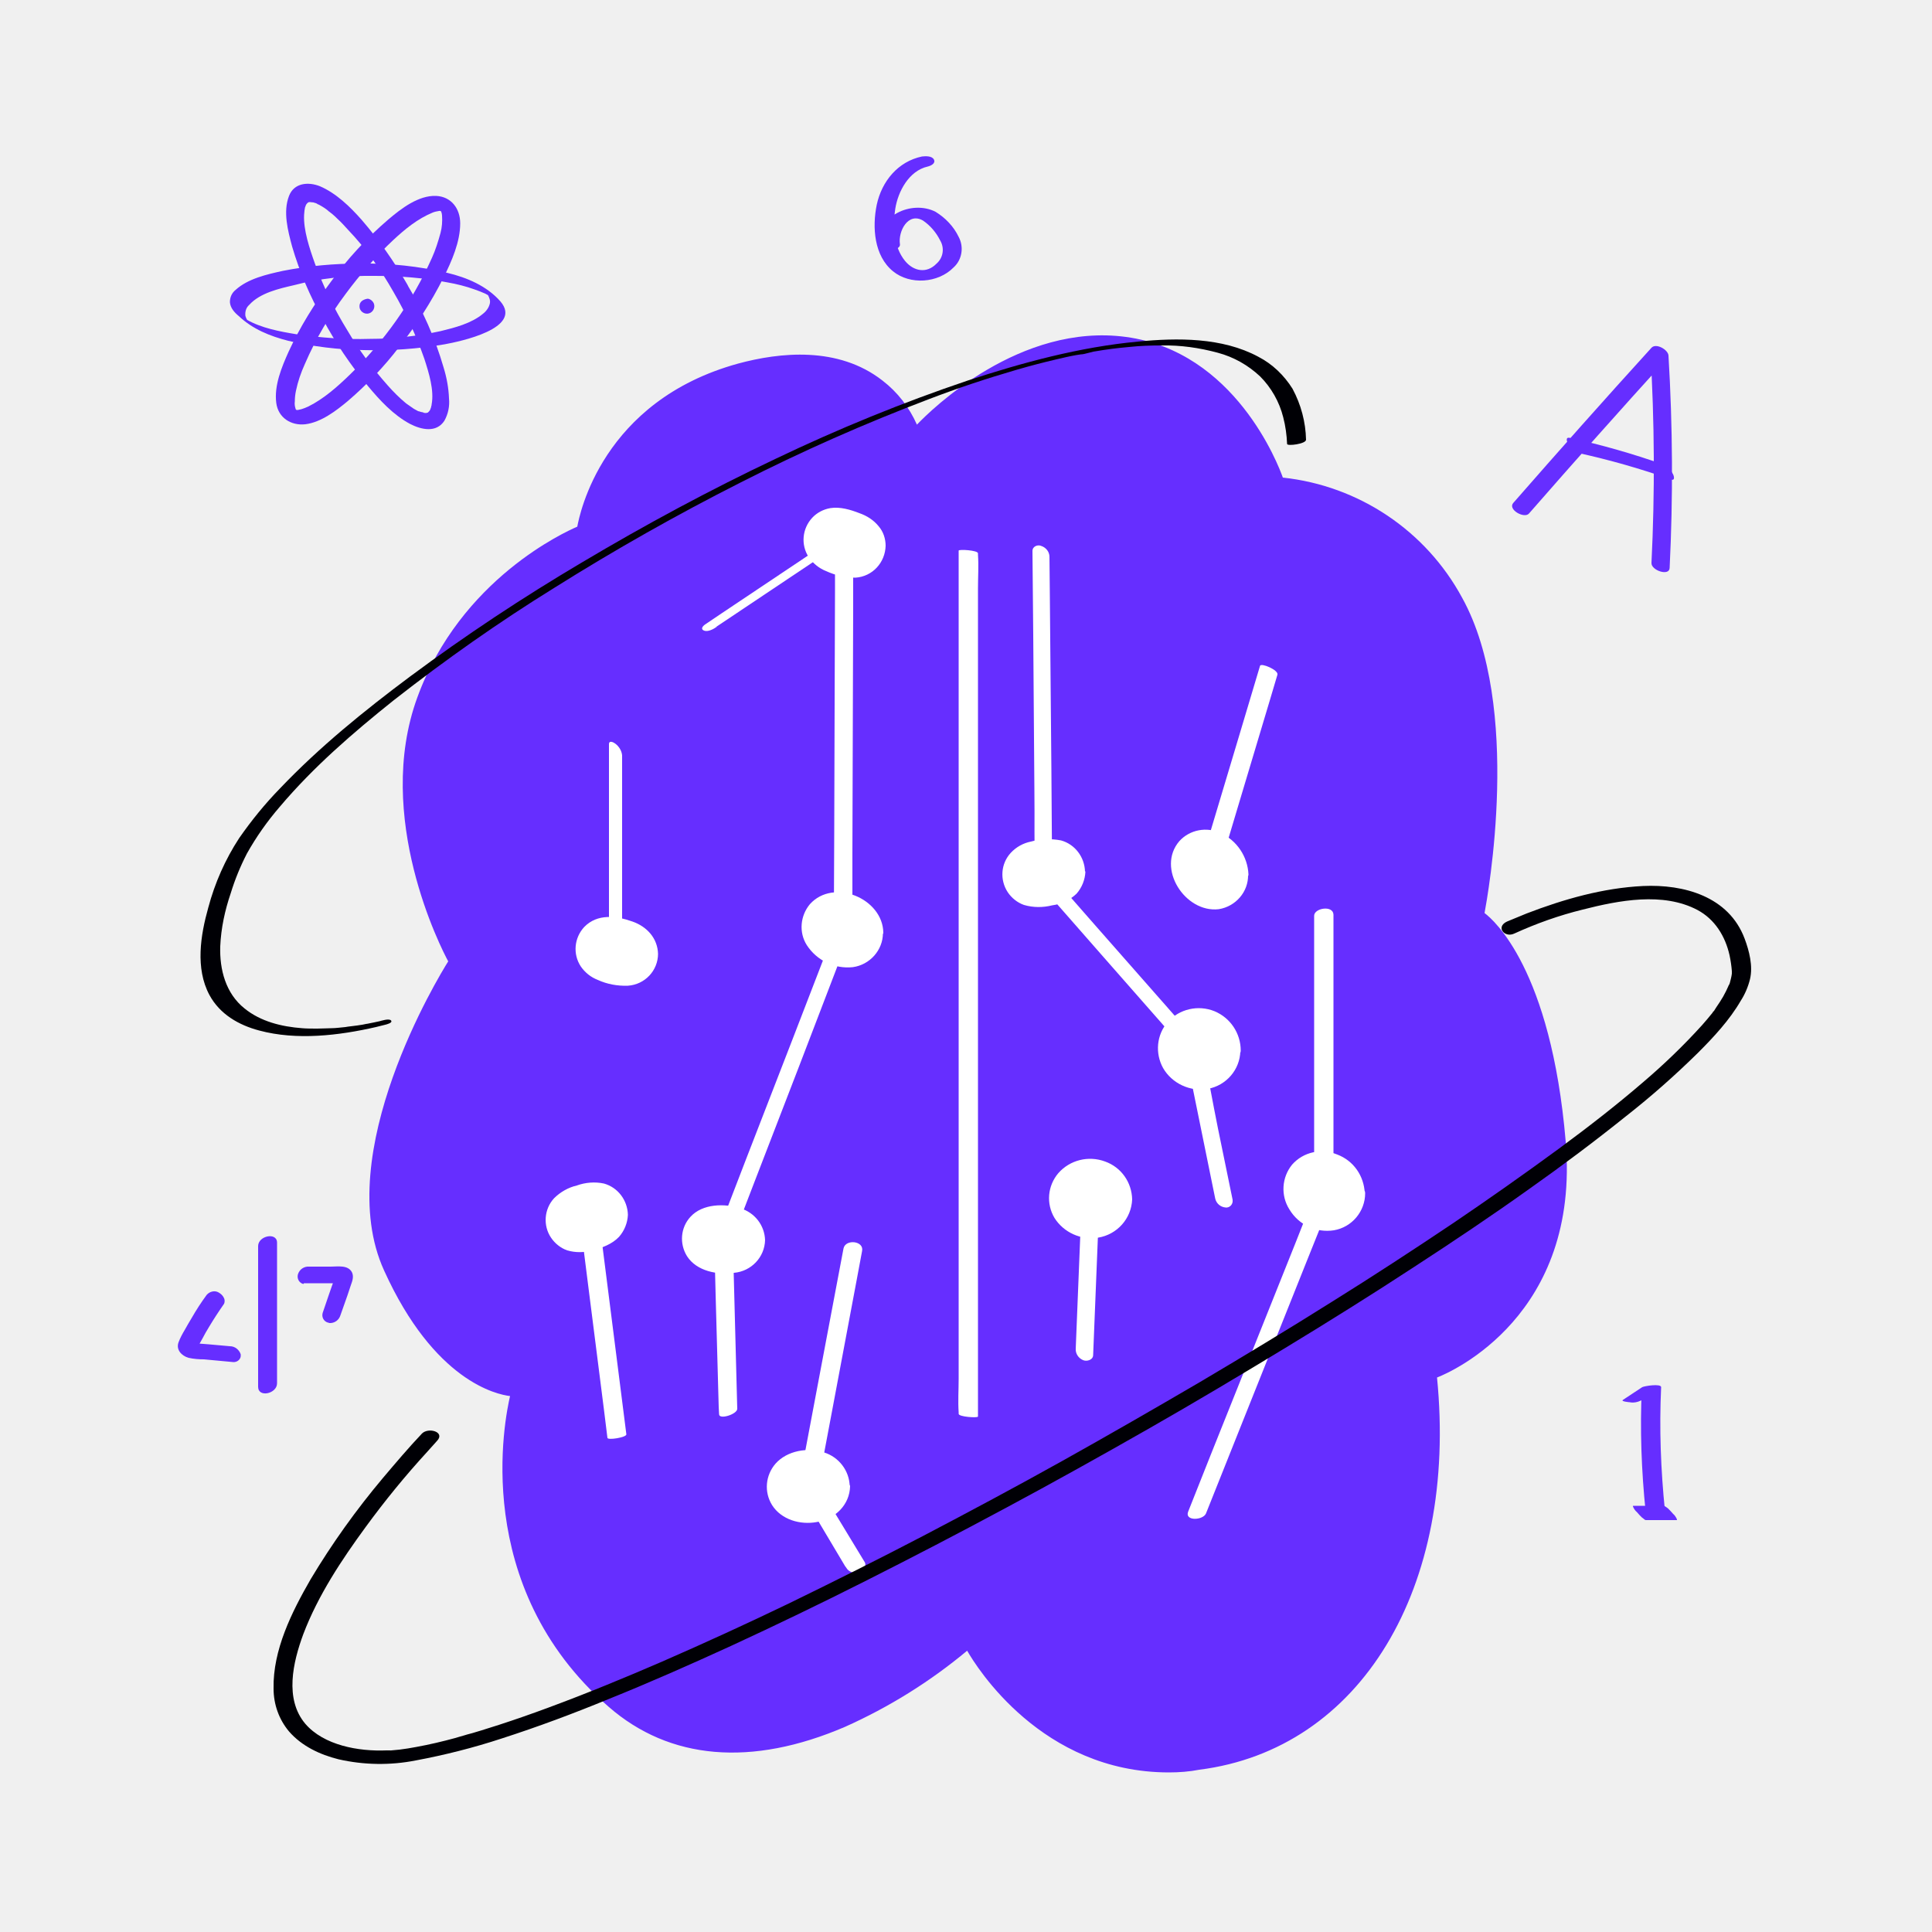
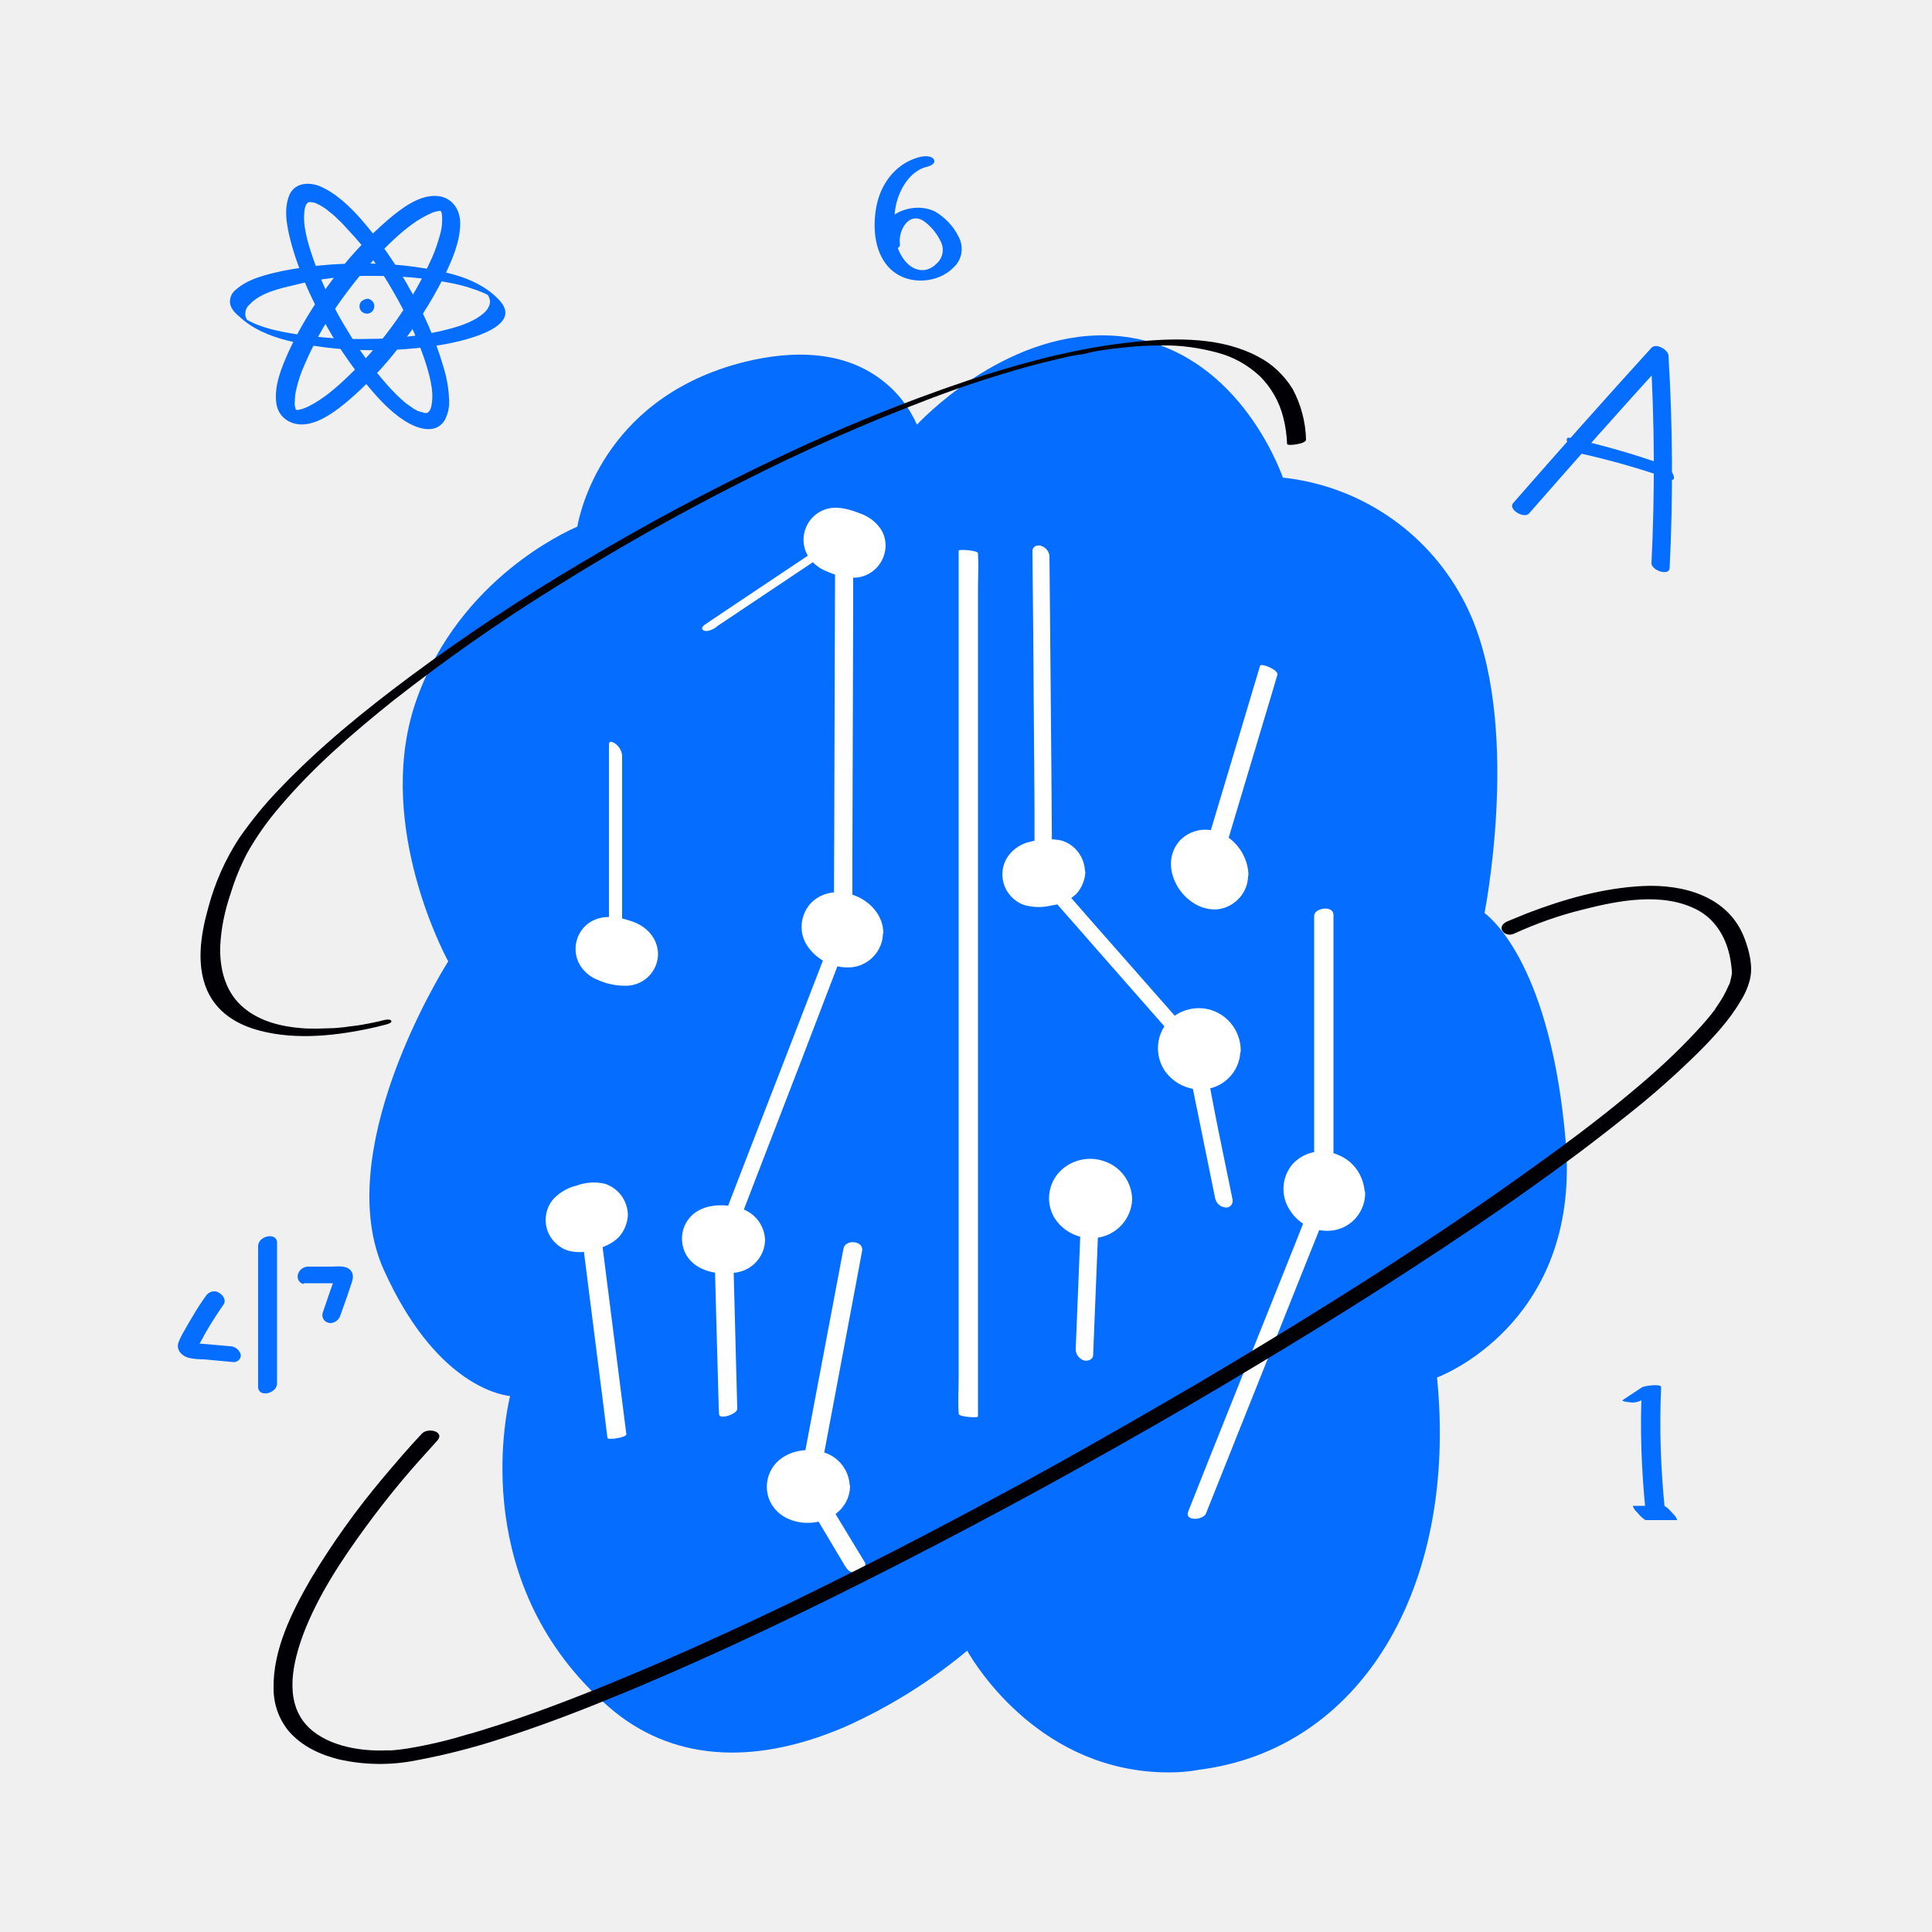
<svg xmlns="http://www.w3.org/2000/svg" version="1.1" id="prefix__RIGyPjdimS" x="0" y="0" viewBox="0 0 500 500" xml:space="preserve" class="prefix__pbimage_pbimage__wrapper__image__0LEis prefix__false">
-   <style>.prefix__st2{fill:#000005}.prefix__st1{fill:#fff}.prefix__st0{fill:#662eff}</style>
+   <style>.prefix__st2{fill:#000005}.prefix__st1{fill:#fff}.prefix__st0{fill:#056dff}</style>
  <g id="prefix__brain">
-     <path class="prefix__st0" d="M237.2 110.9s-8.7-26.5-45.9-16.3-41.3 42.1-41.3 42.1-29.5 11.5-41.4 44 8.1 68.2 8.1 68.2-31.1 48.3-16.7 79.8 32.8 32.3 32.8 32.3-13.2 47 25.2 80.4 92.6-14.9 92.6-14.9 19 36.5 59.9 31.3 66.7-45.9 61-101.4c0 0 37.3-13.1 33.3-60.8s-21-59-21-59 10.7-51.9-5.6-81.6-46.3-30.8-46.3-30.8-10.4-32.4-40.3-36.4-54.4 23.1-54.4 23.1z" fill="#662eff" />
-     <path class="prefix__st0" d="M302.5 458.7c-32.9 0-49.8-27.3-52.2-31.5-9.6 8-20.2 14.6-31.6 19.7-24.2 10.4-45.4 8.6-61.2-5.2-35.9-31.3-26.8-74.8-25.5-80.4-3.4-.4-19.6-3.8-32.6-32.5-13.8-30.3 14.2-76.2 16.6-80-1.8-3.3-19.3-37.4-8-68.3 11.2-30.7 38.4-42.9 41.4-44.2.6-3.2 6.4-32.5 41.6-42.2 10.7-2.9 25.9-4.6 37.4 4.4 3.9 3 6.9 6.9 8.9 11.4 3.8-4 26.7-26.4 54.1-22.7 28.2 3.8 39.4 33 40.6 36.4 19.6 2.1 37 13.7 46.4 31.1 15.6 28.2 6.6 77.2 5.8 81.6 2.3 1.7 17.2 14.5 21 59.1 3.8 44.9-29.4 59.6-33.3 61.1 5.4 54.5-19.8 96.2-61.5 101.5-2.6.5-5.2.7-7.9.7zm-51.9-33.1l.3.6c.2.4 19.3 36.2 59.4 31 41.2-5.2 66.1-46.7 60.6-100.8v-.4l.4-.1c.4-.1 36.9-13.6 33-60.3-2.1-24.5-7.6-39.1-11.9-47.1-4.6-8.6-8.9-11.5-8.9-11.5l-.3-.2.1-.3c.1-.5 10.5-52.1-5.6-81.3-9.3-17.2-26.5-28.6-45.9-30.6h-.4l-.1-.3c-.1-.3-10.7-32.1-39.9-36.1s-53.5 22.7-53.8 23l-.6.7-.3-.8c-1.8-4.7-4.9-8.7-8.9-11.8-8.8-6.9-21.4-8.3-36.4-4.2-19 5.2-29.2 16.3-34.3 24.6-3.3 5.2-5.6 11-6.7 17v.3l-.3.1c-.3.1-29.4 11.8-41.1 43.7s7.8 67.4 8 67.7l.2.3-.2.3c-.3.5-30.8 48.4-16.6 79.4 7.4 16.2 15.8 24 21.6 27.8 6.2 4 10.7 4.2 10.7 4.2h.6l-.2.6c-.1.5-12.7 47.1 25 79.9 19.6 17.1 43.5 12.1 60.1 5 11.5-5.1 22.2-11.8 31.7-19.9l.7-.5z" fill="#662eff" />
+     <path class="prefix__st0" d="M237.2 110.9s-8.7-26.5-45.9-16.3-41.3 42.1-41.3 42.1-29.5 11.5-41.4 44 8.1 68.2 8.1 68.2-31.1 48.3-16.7 79.8 32.8 32.3 32.8 32.3-13.2 47 25.2 80.4 92.6-14.9 92.6-14.9 19 36.5 59.9 31.3 66.7-45.9 61-101.4c0 0 37.3-13.1 33.3-60.8s-21-59-21-59 10.7-51.9-5.6-81.6-46.3-30.8-46.3-30.8-10.4-32.4-40.3-36.4-54.4 23.1-54.4 23.1z" fill="#056dff" />
+     <path class="prefix__st0" d="M302.5 458.7c-32.9 0-49.8-27.3-52.2-31.5-9.6 8-20.2 14.6-31.6 19.7-24.2 10.4-45.4 8.6-61.2-5.2-35.9-31.3-26.8-74.8-25.5-80.4-3.4-.4-19.6-3.8-32.6-32.5-13.8-30.3 14.2-76.2 16.6-80-1.8-3.3-19.3-37.4-8-68.3 11.2-30.7 38.4-42.9 41.4-44.2.6-3.2 6.4-32.5 41.6-42.2 10.7-2.9 25.9-4.6 37.4 4.4 3.9 3 6.9 6.9 8.9 11.4 3.8-4 26.7-26.4 54.1-22.7 28.2 3.8 39.4 33 40.6 36.4 19.6 2.1 37 13.7 46.4 31.1 15.6 28.2 6.6 77.2 5.8 81.6 2.3 1.7 17.2 14.5 21 59.1 3.8 44.9-29.4 59.6-33.3 61.1 5.4 54.5-19.8 96.2-61.5 101.5-2.6.5-5.2.7-7.9.7zm-51.9-33.1l.3.6c.2.4 19.3 36.2 59.4 31 41.2-5.2 66.1-46.7 60.6-100.8v-.4l.4-.1c.4-.1 36.9-13.6 33-60.3-2.1-24.5-7.6-39.1-11.9-47.1-4.6-8.6-8.9-11.5-8.9-11.5l-.3-.2.1-.3c.1-.5 10.5-52.1-5.6-81.3-9.3-17.2-26.5-28.6-45.9-30.6h-.4l-.1-.3c-.1-.3-10.7-32.1-39.9-36.1s-53.5 22.7-53.8 23l-.6.7-.3-.8c-1.8-4.7-4.9-8.7-8.9-11.8-8.8-6.9-21.4-8.3-36.4-4.2-19 5.2-29.2 16.3-34.3 24.6-3.3 5.2-5.6 11-6.7 17v.3l-.3.1c-.3.1-29.4 11.8-41.1 43.7s7.8 67.4 8 67.7l.2.3-.2.3c-.3.5-30.8 48.4-16.6 79.4 7.4 16.2 15.8 24 21.6 27.8 6.2 4 10.7 4.2 10.7 4.2h.6l-.2.6c-.1.5-12.7 47.1 25 79.9 19.6 17.1 43.5 12.1 60.1 5 11.5-5.1 22.2-11.8 31.7-19.9l.7-.5z" fill="#056dff" />
    <circle class="prefix__st1" cx="218.5" cy="140.6" r="8.3" fill="#FFF" />
    <path class="prefix__st1" d="M224.4 139.8c0 3.1-1.8 5.9-4.5 7.4-1.4.7-3 .9-4.5.8.5.2.9.3 1.4.4-.3-.2-.6-.3-.9-.6-.6-.5-1.2-1-1.7-1.7-1.9-2.5-2.1-5.9-.6-8.7 1.4-2.8 4.3-4.4 7.4-4.4.2 0 .4.1.6.1s-1.9-.9-1.4-.4l.1.1c.2.1.4.2.6.4.6.5 1.2 1 1.7 1.6 1.2 1.4 1.8 3.2 1.8 5 0 .4 2 .9 2.3 1 .2 0 2.5.7 2.5.5 0-1.9-.6-3.7-1.8-5.1-1.3-1.6-3-2.7-5-3.4-2.3-.9-5-1.7-7.5-1.3-1.8.3-3.5 1.2-4.7 2.5-2.6 2.8-3 7-.9 10.2 1.1 1.6 2.7 2.9 4.5 3.6 2.4 1.1 5 1.7 7.6 1.7 4.4-.3 7.7-3.9 7.8-8.3 0-.4-2-.9-2.3-1s-2.5-.6-2.5-.4z" fill="#FFF" />
    <circle class="prefix__st1" cx="218.1" cy="240.6" r="8.3" fill="#FFF" />
    <path class="prefix__st1" d="M224.1 239.8c-.1 3-1.9 5.8-4.6 7-.6.3-1.3.5-2 .5-.6.1-1.2 0-1.9-.1s.4.2-.3-.1c-.1-.1-.3-.1-.4-.1.6.2-.1-.1-.2-.1.1 0 .4.3 0 0l-.3-.2-.3-.2c-.5-.4.1.1-.2-.1-.2-.2-.3-.4-.5-.6-3.8-4.8.5-12.8 6.7-12-.3-.1.4.1.4.1.6.1-.3-.2.3.1 0 0 .6.3.3.1s.7.4.1 0l.4.2c.2.2.2.2 0 0l.3.3c.2.2.4.3.5.6 1 1.3 1.6 2.9 1.6 4.6 0 1.5 4.6 3.2 4.6 1.6-.1-8.9-12.9-14.2-19-7.4-2.5 3-2.9 7.3-.8 10.6 2.6 4 7.2 6.2 11.9 5.7 4.4-.6 7.8-4.4 7.8-8.8.2-1.6-4.4-3.4-4.4-1.7z" fill="#FFF" />
    <circle class="prefix__st1" cx="159.6" cy="246.2" r="8.3" fill="#FFF" />
    <path class="prefix__st1" d="M165.5 245.6c0 3.1-1.8 6-4.6 7.4-.7.3-1.4.5-2.1.7-.4.1-.7.1-1.1.1h-.5s1.2.5.6.1c-.3-.2-.6-.3-.9-.5-.6-.5-1.2-1-1.7-1.7-2.7-3.6-2-8.7 1.6-11.4 1.2-.9 2.5-1.4 4-1.6.4-.1.8 0 1.2 0h-.1c.3.1-.8-.2-.9-.2.3.2.6.4.9.5.7.5 1.2 1 1.7 1.6 1.3 1.4 1.9 3.2 1.9 5 0 .5 2 .9 2.3 1 .2.1 2.5.6 2.5.3-.1-4.1-2.9-7.1-6.6-8.4-4.2-1.5-9.1-2.1-12.5 1.4-2.6 2.8-3 7-.9 10.2 1.1 1.6 2.6 2.8 4.4 3.5 2.4 1.1 5.1 1.6 7.8 1.5 4.4-.3 7.8-3.9 7.8-8.3 0-.5-2-.9-2.3-1-.2 0-2.5-.6-2.5-.2z" fill="#FFF" />
    <circle class="prefix__st1" cx="151.8" cy="315" r="8.3" fill="#FFF" />
    <path class="prefix__st1" d="M157.7 315.7c0 1.6-.5 3.1-1.3 4.5-.6.9-1.3 1.7-2.2 2.2l-.4.2c-.1 0-.8.3-.2.1.3-.1.7-.4 1-.3s-.1 0-.2 0h-1c-.8-.1-1.5-.2-2.3-.5-1.4-.6-2.7-1.6-3.6-2.8-1.8-2.6-2-5.9-.5-8.7.7-1.3 1.8-2.4 3.1-3.1.1 0 .3 0 .2-.1s-1.1.4-1.2.4h.6c.8 0 1.6.1 2.3.4 3.4 1 5.7 4.1 5.7 7.7 0 .4 2.3-.3 2.5-.3.4-.1 2.3-.5 2.3-1-.1-3.8-2.6-7.1-6.2-8.1-2.3-.5-4.8-.3-7 .5-2.2.5-4.3 1.7-5.9 3.3-2.6 2.8-2.9 7.1-.8 10.2 1 1.5 2.5 2.7 4.2 3.3 2.1.6 4.3.6 6.4 0 2.5-.6 5.2-1.6 7-3.5 1.4-1.6 2.2-3.6 2.3-5.7 0-.3-2.3.3-2.5.3-.4 0-2.3.4-2.3 1z" fill="#FFF" />
    <circle class="prefix__st1" cx="209.1" cy="384.7" r="8.3" fill="#FFF" />
    <path class="prefix__st1" d="M214.9 384.8c0 2.9-1.7 5.5-4.2 6.7.2-.1-.4.1-.4.1s-.7.2-.4.1-.4.1-.4 0c.5-.1 0 0-.1 0h-.7c-.4 0 .5.1-.2 0-.2 0-.4-.1-.6-.2l-.3-.1c-.1-.1-.3-.1-.4-.2-.3-.1-.5-.3-.7-.4-.6-.4-1.1-.9-1.6-1.5-1.8-2.4-2-5.7-.6-8.4.7-1.2 1.7-2.2 2.9-2.8.4-.2.9-.3 1.3-.4.4-.1-.6 0 .1 0h.4.4c.5 0-.2-.1.3 0 .3.1.7.2 1 .3.3.1.6.3.9.5.6.4 1.2.9 1.6 1.5 1.2 1.3 1.8 3 1.7 4.8 0 1.6 5 1.5 5-.2-.1-4-2.8-7.5-6.6-8.7-4.2-1.4-9.6-.5-12.6 2.9-2.6 3-3 7.3-.9 10.7 2.4 3.8 7.3 5.2 11.6 4.4 4.7-.8 8.5-4.4 8.6-9.3-.1-1.6-5.1-1.5-5.1.2z" fill="#FFF" />
    <circle class="prefix__st1" cx="187.2" cy="320.8" r="8.3" fill="#FFF" />
    <path class="prefix__st1" d="M193 320.6c0 3.1-1.8 6-4.6 7.3-.6.3-1.2.5-1.9.6-.2 0 0 .1-.3 0h.4c.4 0 .1 0-.1-.1-1.4-.5-2.6-1.5-3.5-2.7-1.8-2.5-2.1-5.9-.6-8.7.7-1.4 1.8-2.5 3.2-3.2.6-.3 1.2-.6 1.9-.7.2-.1.6-.1.7-.1h-.2c-.1 0-.5-.1-.1 0 .7.2 1.3.6 1.9.9.6.5 1.2 1 1.7 1.6.9 1.5 1.5 3.3 1.5 5.1 0 .8 5 1 5 .4-.1-3.9-2.7-7.2-6.4-8.3-4.1-1.3-9.8-1.2-12.9 2.2-2.6 2.8-2.9 7-.9 10.2 2.5 3.9 7.9 4.9 12.2 4.3 4.4-.4 7.9-4 8-8.5 0-.7-5-1-5-.3z" fill="#FFF" />
    <circle class="prefix__st1" cx="270" cy="225.9" r="8.3" fill="#FFF" />
    <path class="prefix__st1" d="M275.8 226.3c0 3.1-1.8 6-4.6 7.3-.2.1-.3.1-.5.2-.1.1.1 0 .1 0 .4-.1.8-.1 1.1-.2h-.4c-.8-.1-1.5-.2-2.2-.5-1.4-.6-2.7-1.6-3.6-2.8-1.8-2.5-2-5.9-.6-8.6.7-1.4 1.8-2.5 3.2-3.2.3-.2.7-.2 1-.4-.1 0-.7.1-1 .1h.1l.6.1c.4.1.8.1 1.2.3 3.3 1 5.7 4.1 5.6 7.7 0 .4 2.3 0 2.6 0s2.4-.3 2.4-.7c-.1-3.8-2.6-7.1-6.2-8.1-2.6-.5-5.3-.4-7.8.3-2 .4-3.8 1.4-5.2 2.9-2.6 2.8-2.9 7-.8 10.2 1 1.5 2.5 2.7 4.2 3.3 2.4.7 4.9.7 7.3.1 2.4-.3 4.6-1.4 6.3-3 1.4-1.6 2.2-3.6 2.3-5.7 0-.4-2.3 0-2.5 0s-2.5.3-2.6.7z" fill="#FFF" />
    <circle class="prefix__st1" cx="313" cy="224.9" r="8.3" fill="#FFF" />
    <path class="prefix__st1" d="M319.5 223.6c-.1 3-1.9 5.7-4.7 6.9-1.4.6-2.9.7-4.3.5-.6-.1-1.3-.3-1.9-.6-.2-.1-.4-.3-.6-.4-.6-.4.2.2-.1-.1l-.2-.2-.3-.3c-.4-.5.2.4-.1-.2-.2-.4-.1-.1 0 0l-.3-.6c0 .1.1.3 0-.1-.1-.2-.1-.4-.2-.6-.1-.3-.1-.7-.1-1-.1-1.5.3-3 1-4.3 1.5-2.6 4.4-4.1 7.3-3.8.8.1 1.6.3 2.3.6l.4.2c.2.1.2.1.1.1l.4.2c.1 0 .4.3 0 0 .2.1.3.3.5.4-.4-.4.1.1.1.2.4.5-.2-.4.1.2l.1.2c0 .1.3.6.1.3.3.7.4 1.5.4 2.4.2 1.2.9 2.2 1.9 2.9.6.4 1.7.9 1.7-.2-.2-4.6-3-8.8-7.2-10.7-3.6-1.7-8-.9-10.7 2.1-6 7 1.5 18.6 10.2 17.6 4.4-.7 7.7-4.5 7.6-8.9-.2-1.2-.9-2.2-1.9-2.9-.5-.6-1.6-1.1-1.6.1z" fill="#FFF" />
    <circle class="prefix__st1" cx="342.8" cy="308.6" r="8.3" fill="#FFF" />
    <path class="prefix__st1" d="M348.8 308c-.1 2.7-1.7 5.2-4.2 6.3-1.2.5-2.6.6-3.9.3 0 0-.8-.2-.3 0l-.4-.2-.6-.3c-.1 0-.4-.3 0 0l-.9-.6c.4.3 0 0-.1-.1s-.3-.4-.5-.6c-.3-.3-.1-.1 0 0-.1-.2-.3-.4-.4-.5l-.2-.4c-.3-.6.1.4-.1-.3-.3-.6-.4-1.3-.5-2-.1-1.4.2-2.7.9-3.9.7-1.2 1.8-2.2 3.1-2.9.6-.2 1.1-.4 1.7-.5.3-.1.6-.1.8-.1h.6s.7.1.3 0c.2 0 .4.1.7.1 0 0 .7.2.2 0 .4.2.8.3 1.2.5-.4-.2-.1-.1 0 0l.7.5c-.1-.1-.4-.4 0 0 .1.1.3.3.4.5s.5.6.2.2c.1.2.2.4.4.5s.2.4.3.6c-.2-.3.1.2.1.3.3.7.4 1.5.4 2.3 0 2.2 4.6 3.9 4.5 1.1-.2-4.5-2.9-8.4-7.1-10-4.1-1.7-8.8-.7-11.7 2.6-2.7 3.3-3 8-.7 11.6 2.4 4 6.9 6.1 11.5 5.4 4.7-.8 8.1-4.9 8.1-9.6.1-1.9-4.5-3.6-4.5-.8z" fill="#FFF" />
    <circle class="prefix__st1" cx="310.3" cy="271.5" r="8.3" fill="#FFF" />
    <path class="prefix__st1" d="M316.2 271c0 .4 0 .8-.1 1.1 0 .2-.1.4-.1.7 0 0-.1.4 0 .1-.1.3-.2.7-.4 1l-.3.6c0 .1-.4.6-.1.2-.4.6-.9 1.1-1.5 1.6.3-.2 0 0-.1 0l-.5.4-.4.2-.4.2c.2-.1.2-.1 0 0-.3.1-.7.2-1 .3l-.5.1c.4-.1-.1 0-.2 0h-.6-.4c.3 0-.4-.1-.4 0l-.7-.1c-.1 0-.8-.3-.2 0l-.4-.2-.6-.3c-.2-.1-.4-.2 0 0l-.9-.6s-.5-.5-.3-.2-.3-.4-.4-.4l-.6-.9c.2.4 0 0 0 0l-.3-.6-.2-.4c-.2-.6.1.4-.1-.3-.1-.4-.2-.8-.2-1.2v-.2-.5c0-.4.1-.8.1-1.1 0 0 .2-.7 0-.3 0-.1.1-.3.1-.4.2-.4.3-.8.5-1.2l.2-.3.2-.3c.2-.3.5-.5.7-.8.5-.5 1-.9 1.7-1.1.1 0 .4-.2.1 0 .2-.1.4-.2.6-.2.3-.1.7-.2 1-.2.4-.1-.5 0 .2 0h1.2.3l.6.1c.1 0 .7.3.2 0 .4.2.8.4 1.2.5-.4-.2-.1-.1 0 0s.5.3.7.5l.3.3c-.4-.3.1.1.1.2.3.3.6.6.8 1-.3-.4.1.2.1.2l.3.6.1.3c-.1-.3.1.5.1.6s0 .3.1.4.4.8.4.6c0 1.2.9 2.3 2.2 2.6 1 .2 2.7-.4 2.7-1.7 0-4.5-2.7-8.5-6.8-10.2-4.2-1.7-9.1-.6-12.1 2.8-2.9 3.3-3.3 8.1-1.2 11.9 2.3 4 7 6.2 11.6 5.4 4.8-.9 8.3-5 8.4-9.8 0-1.3-.9-2.4-2.1-2.7-1.1-.2-2.7.4-2.7 1.7z" fill="#FFF" />
    <circle class="prefix__st1" cx="282.2" cy="310.2" r="8.3" fill="#FFF" />
    <path class="prefix__st1" d="M288 310c0 .6-.1 1.3-.2 1.9-.1.3-.2.7-.4 1l-.3.6c-.2.4.1-.1-.2.3-.2.3-.4.6-.7.8l-.3.3c-.4.5.3-.2-.2.2l-.9.6-.4.2c.4-.2-.3.1-.4.1s-.4.1-.5.2c-.6.2.3 0-.1 0-.4.1-.7.1-1.1.2h-.7c-.2 0-.4 0-.6-.1.5.1-.1 0-.2-.1l-.6-.2c-.1 0-.4-.2 0 0-.3-.2-.6-.3-1-.5 0 0-.5-.4-.3-.2s-.3-.2-.3-.2l-.9-.9c.2.3 0 0 0-.1s-.2-.4-.4-.5l-.2-.4s-.3-.6-.2-.3c-.3-.7-.5-1.4-.5-2.1-.1-1.4.2-2.8.9-3.9.3-.6-.1.1.1-.2.1-.1.2-.3.3-.4.2-.3.5-.5.7-.8.5-.5-.2.1.1-.1.1-.1.3-.2.4-.3l.4-.2c.1 0 .8-.4.4-.2.3-.1.7-.3 1-.4.1 0 .5-.1 0 0 .2 0 .4-.1.5-.1h.5c.7-.1-.3 0 .1 0s.8 0 1.2.1c-.6-.1.1 0 .2.1l.6.2c.6.2-.2-.1.1 0s.5.2.7.4l.4.2c.2.2.2.2 0 0l.3.3c.3.2.5.5.8.8.4.5-.2-.3.2.2.1.2.2.4.4.5l.3.6c.2.4 0-.1.1.3.7.5.9 1.3.9 2.1.1 1.2 1.1 2.2 2.3 2.2 1 0 2.7-.5 2.7-1.8-.1-4.4-2.8-8.3-7-9.8-4.3-1.6-9.1-.4-12.1 3-2.8 3.3-3.2 7.9-1 11.6 2.4 3.8 6.9 5.8 11.3 5.1 4.9-.8 8.6-4.9 8.8-9.9-.1-1.2-1.1-2.2-2.3-2.2-1.1 0-2.7.5-2.7 1.8zM162.1 371.2l-2.5-19.7-4-31.5-.9-7.3c-.1-.7-5 0-4.9.8l2.5 19.8 4 31.5.9 7.3c0 .7 5-.1 4.9-.9zM161 245.9v-50.4c-.1-1.2-.8-2.3-1.7-3-.5-.4-1.7-1-1.7.1V243c.1 1.2.8 2.3 1.7 3 .5.4 1.7 1 1.7-.1zM185.4 162.2l30.2-20.2 4.3-2.9-3.8.4v13l-.1 29.7-.1 33.1-.1 22.8c.1 1.1.1 2.2 0 3.3-.4 1.4-.9 2.7-1.6 4l-9.3 24.1-11.9 30.7-7.7 20c-.4.9-.5 1.9-.4 2.8l.3 12 .8 29.1.1 1.9c0 1.5 4.7 0 4.7-1.4l-.6-22.9-.4-15.3-.1-4.8v-1.5c.1-.4.3-.8.5-1.2l1.2-3 4-10.4 11.5-29.8 10.5-27.4 2.8-7.2c.3-.6.4-1.3.4-1.9V221l.1-31.9.1-31.8v-19.2c0-1.6-3.3 0-3.8.4l-30.2 20.2-4.3 2.9c-.6.4-1.3 1.2-.3 1.6s2.5-.4 3.3-1h-.1zM218.3 323.1l-2.1 11.1-4.4 23.3-4 21.2c-.3 1.7-.7 3.4-1 5.1-.2.5-.2 1.1 0 1.6.4.7.8 1.4 1.3 2.1l10.6 17.8.3.4c.6 1.1 2 1.6 3.2 1.2.9-.3 2.2-1.5 1.6-2.6L213 386.5l-1.5-2.5.1 1 3.9-20.7 6.2-33 1.4-7.5c.6-2.7-4.3-3.2-4.8-.7z" fill="#FFF" />
    <path class="prefix__st1" d="M282.9 350.8l1.4-34.8.2-5c.1-1.3-.7-2.5-1.9-3-.9-.4-2.5 0-2.6 1.2l-1.4 34.8-.2 5c-.1 1.3.7 2.5 1.9 3 .9.4 2.5 0 2.6-1.2zM267.2 142.6l.2 21.7.3 40.3c.1 7.2-.1 14.6.2 21.8.1 1.4 1 2.1 1.8 3.1l3.8 4.4 12.1 13.8 21 23.9.4.4-.5-1.1 7 34.4 1 4.9c.3 1.3 1.4 2.2 2.7 2.3.9.1 1.7-.6 1.8-1.5v-.5l-3.8-18.5c-1.4-6.8-2.5-13.8-4.2-20.5-.3-1.4-1.5-2.4-2.4-3.4l-6.4-7.3-18.3-20.8-7.8-8.9c-1.3-1.5-2.6-3.2-4.1-4.6l-.2-.2.5 1.6-.2-28.5-.4-45-.1-10.3c0-1.3-.9-2.4-2.1-2.8-.8-.4-2.3 0-2.3 1.3zM326.1 172.3l-5.2 17.4-8.3 27.7-1.9 6.4c-.4 1.2 4.2 3.1 4.5 2.3l5.2-17.4 8.3-27.7 1.9-6.4c.3-1.2-4.2-3.1-4.5-2.3zM340.1 237v71.2c-.1.4-.1.8 0 1.1.1.4.3-.6.1-.1s-.3.6-.4 1l-4.5 11.4-16.4 41c-3.8 9.4-7.5 18.8-11.2 28.1l-.2.5c-1 2.5 3.8 2.3 4.6.5l9.5-23.8 16.7-41.8 5.5-13.7c.4-.9.7-1.8 1.1-2.7.2-.6.3-1.2.2-1.8V236.7c-.1-2.5-5-1.7-5 .3zM248.1 142.5v214.3c0 2.9-.2 5.8 0 8.7v.4c0 .8 5 1.1 5 .7V152.3c0-2.9.2-5.9 0-8.7v-.4c0-.8-5-1.1-5-.7z" fill="#FFF" />
    <path class="prefix__st2" d="M98.2 264.3c-.5.1.9-.2 0 0l-1.4.3-1 .2c-.3.1-1.6.3-.6.1-.9.2-1.9.4-2.8.5l-1.6.2-.8.1c-.5.1.5-.1 0 0l-.6.1c-1.2.1-2.5.3-3.7.3s-2.1.1-3.6.1c-1.3 0-2.8 0-3.9-.1-5.3-.4-10.7-1.7-14.9-5.1-4.9-3.9-6.5-10.1-6.3-16.1.2-4.7 1.2-9.3 2.7-13.7 1.1-3.6 2.5-7 4.2-10.3 2.4-4.3 5.3-8.4 8.5-12.1 8.7-10.3 18.9-19.1 29.4-27.5 13.4-10.5 27.3-20.3 41.7-29.2 15.6-9.8 31.7-18.9 48.1-27.2 15.9-8.1 32.2-15.3 48.8-21.6 7.6-2.9 14.8-5.3 22.7-7.6 3.8-1.1 6.5-1.8 10.3-2.7 1.7-.4 3.4-.8 5.1-1.1l1.3-.2c.7-.1-.5.1.2 0l.6-.1 2.4-.6c3.5-.6 5.9-.9 9.2-1.2 2.8-.3 5.6-.4 8.4-.4 4.9-.1 9.8.6 14.6 1.9 4.1 1.1 7.8 3.2 10.9 6.1 2.9 2.9 5 6.6 6 10.6.6 2.3.9 4.6 1 6.9 0 .6 4.9 0 4.9-1.1-.1-4.6-1.3-9.1-3.5-13.2-2.2-3.5-5.2-6.4-8.9-8.3-9.3-5-20.9-4.9-31.1-3.9-15 1.4-29.8 5.4-44.1 10.1-16.9 5.7-33.5 12.5-49.6 20.2-17.1 8.1-33.8 17.1-50.1 26.8-15.4 9.1-30.2 18.9-44.6 29.6-11.8 8.8-23.4 18.2-33.6 28.9-3.9 4-7.4 8.3-10.6 12.9-3.6 5.5-6.3 11.6-8 18-2 7.1-3.4 15.7.3 22.6 2.7 5 7.6 7.8 12.9 9.2 9.7 2.6 20.6 1.3 30.2-.9l2.4-.6c.4-.1 2-.5 1.5-1.1s-2.6.1-3 .2zM109.2 371c-3.5 3.7-6.8 7.6-10.1 11.5-6.9 8.2-13.2 17-18.7 26.2-4.9 8.5-9.8 18.3-9.6 28.3 0 4.1 1.4 8 4 11.1 3.3 3.8 8 6 12.8 7.2 6.6 1.5 13.4 1.6 20 .3 7.5-1.4 15-3.3 22.3-5.7 9.3-3 18.4-6.4 27.4-10.1 10.7-4.3 21.3-9 31.8-13.8 11.7-5.4 23.3-11 34.8-16.8 12.3-6.2 24.4-12.5 36.5-19 12.3-6.6 24.5-13.4 36.6-20.3 12.1-6.9 24-14 35.7-21.1 11.2-6.8 22.4-13.8 33.4-21 10-6.5 20-13.2 29.8-20.2 8.5-6 16.9-12.3 25-18.8 6.5-5.1 12.6-10.5 18.5-16.3 4.1-4.1 8.2-8.5 11.1-13.5 1.1-1.7 1.9-3.6 2.4-5.6.8-3.4-.2-7.3-1.4-10.5-4.1-10.9-15.7-14.1-26.3-13.6-10.3.5-20.5 3.4-30.1 7.1l-5.1 2.1c-3 1.4-.6 4.3 1.9 3.1 5.7-2.6 11.6-4.7 17.7-6.2 9.4-2.4 20.8-4.6 29.7.1 4.5 2.4 7.2 6.8 8.3 11.7.3 1.4.5 2.8.6 4.1v.7c-.1.8-.3 1.5-.5 2.3-.1.2-.1.4-.2.6-.1.4.1-.2 0-.1s-.1.2-.2.4c-.2.4-.4.9-.6 1.3-.5 1-1 1.9-1.6 2.8-.3.5-.7 1-1 1.5l-.5.8-.3.3-.1.2c-.9 1.1-1.8 2.2-2.7 3.2-4.8 5.3-9.9 10.2-15.3 14.8-7.1 6.1-14.2 11.6-21.8 17.2-9 6.6-18.1 13-27.4 19.3-10.3 6.9-20.7 13.7-31.3 20.3-11.3 7.1-22.7 14-34.2 20.8-11.8 6.9-23.6 13.7-35.6 20.4s-24 13.1-36 19.4c-11.5 6-23.1 11.8-34.8 17.5-10.8 5.2-21.7 10.2-32.7 15-9.7 4.2-19.4 8.2-29.4 11.9-4.3 1.6-8.6 3.1-12.9 4.5-2 .6-4 1.3-6.1 1.9-.9.3-1.9.5-2.8.8l-1.4.4-1 .3c-3.3.9-6.7 1.7-10 2.3-1.5.3-2.9.5-4.4.7l-2.1.2c-.8.1.3 0-.4 0h-.9c-7.2.3-16.2-1.3-21-6.9-5.4-6.4-3.2-15.9-.5-23.2 3.8-10 9.9-19.2 16.2-27.8 4.9-6.7 10.2-13.2 15.8-19.3.9-1 1.7-1.9 2.6-2.9 2.2-2.3-2.2-3.6-3.9-1.9z" fill="#000005" />
  </g>
  <g id="prefix__knowledge">
    <path class="prefix__st0" d="M424.8 362.4l5-3.3-4.9.1c-.5 10.7-.1 21.5 1 32.1.1.9 5.1.5 5-.2-1.1-10.7-1.5-21.4-1-32.1 0-1-4.4-.3-4.9 0l-5 3.3c-.6.4 1.7.6 1.8.6.9.2 2 0 3-.5z" />
    <path class="prefix__st0" d="M425.9 393.4h8c.2 0 .1-.2 0-.4-.2-.4-.5-.9-.9-1.2-.4-.5-.9-1-1.3-1.4l-.4-.3c-.2-.1-.4-.3-.6-.4h-8c-.2 0-.1.2 0 .4.2.4.5.9.9 1.2.4.5.9 1 1.3 1.4l.4.3c.1.1.3.3.6.4zM238.6 40.5c-6.2 1.3-10.4 6.4-11.7 12.5-1.2 5.8-.7 13.2 4.2 17.2 4.4 3.6 11.7 3.1 15.7-1 2.2-2 2.7-5.3 1.3-7.9-1.3-2.7-3.4-4.9-6-6.5-6.1-3.1-15.5 1-14.2 8.7.3 1.9 5.3 1.4 5-.3-.5-3.3 2.1-8.4 6-6.1 1.9 1.3 3.4 3.1 4.4 5.1 1.2 2 .8 4.5-.9 6-2.6 2.7-6 2-8.2-.7-3-3.7-3.2-9.1-2.5-13.5s3.5-9.8 8.4-10.9c.8-.2 2.1-.8 1.6-1.8s-2.2-.9-3.1-.8zM395.7 132.9c11.8-13.5 23.7-26.9 35.8-40.2l-4.4-2c1.1 18.3 1.2 36.7.3 55-.1 1.9 4.6 3.5 4.7 1.3.9-18.3.8-36.7-.3-55-.1-1.5-3.2-3.3-4.4-2-12.1 13.3-24 26.7-35.8 40.2-1.4 1.7 2.9 4.1 4.1 2.7z" />
    <path class="prefix__st0" d="M408.3 117.2c8.2 1.8 16.3 4.1 24.2 6.9 1.1.4.7-1.1.4-1.5-.5-1.1-1.4-1.9-2.5-2.4-7.9-2.8-16-5.1-24.2-6.9-1.1-.2-.7 1-.4 1.5.6 1.1 1.4 1.9 2.5 2.4zM101.8 75.5c3.2 5.5 5.9 11.3 8 17.3 1.2 3.7 2.6 8.2 1.9 11.9 0 .1 0 .3-.1.4-.1.6.2-.3 0 .2-.1.3-.2.5-.3.8 0 0-.3.4-.1.2l-.1.1-.3.3c.2-.2.2-.2 0 0-.4.3.3 0-.2.1l-.4.1c.5-.1.3 0 .1 0s-.9-.1-.7-.1-.5-.2-.7-.2l-.6-.2c.5.2 0 0-.1 0l-1.1-.6c-.3-.2-.7-.5-1-.7-.3-.2-.7-.5-1-.7-1.7-1.4-3.3-3-4.8-4.7-3.9-4.4-7.4-9.1-10.4-14.2-3.4-5.5-6.2-11.3-8.4-17.3-1.4-3.9-3-8.7-2.8-12.6 0-.4.1-.7.1-1.1 0-.2.1-.4.1-.6.1-.6-.1.2 0-.1.1-.3.2-.5.3-.8.1-.1.1-.2.2-.3-.3.5 0 0 .1-.1.5-.5-.1.1.3-.2s-.2 0 .2-.1h.3c.5-.1-.5 0 0 0 .2 0 1.1.2.5 0 .4.1.7.2 1 .3l.4.2c-.5-.2.3.2.4.2.9.5 1.7 1 2.4 1.6-.3-.2.1.1.1.1.3.2.6.5.9.7.5.4.9.8 1.3 1.2 1 .9 1.9 1.9 2.8 2.9 4.6 4.8 8.4 10.2 11.7 16 .6 1.1 1.9 1.6 3.2 1.1 1.2-.6 1-2 .4-3-3.4-5.9-7.3-11.5-11.8-16.7-3-3.4-6.6-6.9-10.8-8.7-3-1.2-6.7-.9-8 2.5-1.6 4.1-.3 9 .8 13.1 1.9 6.5 4.6 12.8 7.9 18.7 3.3 6.2 7.3 12.1 11.8 17.5 3 3.6 6.5 7.4 10.8 9.7 2.9 1.5 6.8 2.4 8.9-.8 1-1.8 1.4-3.8 1.2-5.8-.1-2.7-.6-5.4-1.4-8-2.2-7.6-5.4-14.8-9.5-21.6-.6-1.1-2-1.6-3.2-1.1-1 .8-.8 2.2-.3 3.1z" />
    <path class="prefix__st0" d="M97 71.4c6.3 0 12.7.5 18.9 1.7 2.3.4 4.7 1 6.9 1.8.9.3 1.9.7 2.8 1.1.3.2.6.3.9.5s.4.3.1.1l-.4-.4c-.2-.1.1.2 0 0l.3.6c.2.5.4 1 .3 1.6-.2 1.1-.9 2.1-1.8 2.8-3 2.5-7.3 3.6-11 4.5-6 1.3-12.2 2-18.3 2-6.4.2-12.7-.3-19-1.2-4.3-.7-9.1-1.6-12.9-3.8-.7-.4.3.2-.3-.2.5.3-.3-.2.1.1l.5.4c.3.2 0-.1 0 0-.3-.4-.5-.9-.6-1.3-.1-1.1.2-2.1 1-2.8 2.8-3.1 7.7-4.2 11.6-5.1 6.8-1.8 13.8-2.5 20.9-2.4.5 0-1-1.4-1.1-1.5-.6-.5-1.7-1.7-2.6-1.7-6.7 0-13.5.6-20.1 1.9-4.1.9-9 2-12.2 4.9-1 .8-1.5 1.9-1.5 3.2.1 1.5 1.2 2.7 2.3 3.6 3.6 3.4 8.1 5.2 12.8 6.4 6.4 1.5 13 2.3 19.5 2.4 7 .2 14.1-.3 21-1.5 3.8-.7 20.4-4.1 14.4-11.1-3.5-4-8.7-6.2-13.8-7.4-7.3-1.7-14.8-2.5-22.4-2.4-.5 0 1 1.4 1.1 1.5.6.5 1.7 1.7 2.6 1.7z" />
    <path class="prefix__st0" d="M89.5 76c3.7-5 7.8-9.7 12.3-13.9 3-2.8 6.3-5.5 10.2-7.1.5-.2 1-.3 1.6-.4.6-.1-.2 0 .4 0 .3 0 .5-.1 0 0 .1 0 .3.1.4.1-.6-.1-.4-.1-.1 0l-.2-.1c.4.2-.4-.4 0 0 .1.1.2.3-.1-.1.1.1.4.8.2.3.1.3.2.7.2 1 .1 1.5 0 3-.4 4.5-.6 2.2-1.3 4.4-2.2 6.4-5.1 11.4-12.4 21.7-21.3 30.3-3.2 3.1-6.7 6.2-10.7 8.2-.6.3-1.2.5-1.8.7-.3.1-.6.1-.9.2h-.3 0c-.1 0-.3-.1-.4-.1 0 0 .6.2.2.1s.6.3.1.1.1.1.1.1-.4-.6 0 0c0-.1-.1-.2-.2-.3-.3-.5 0 .1-.1-.2-.2-.6-.3-1.3-.2-1.9 0-.9.1-1.9.3-2.8.5-2.4 1.3-4.7 2.3-6.9 2.8-6.5 6.4-12.6 10.6-18.2.6-.9.4-2-.5-2.6-.1 0-.1-.1-.2-.1-.7-.5-2.6-1.2-3.3-.2-4.2 5.6-7.9 11.6-10.8 17.9-1.8 4-3.8 8.8-3.2 13.3.5 3.8 3.8 5.9 7.5 5.5 4.1-.5 8-3.5 11-6 4.9-4.2 9.4-8.9 13.3-14 4.4-5.6 8.3-11.6 11.5-18 2.1-4.2 4.3-9.2 4.3-14 0-3.8-2.3-6.9-6.2-7.1-4.6-.2-9.1 3.3-12.4 6.1-5.6 4.8-10.7 10.3-15 16.3-.6.9-.4 2 .5 2.6.1 0 .1.1.2.1.7.6 2.6 1.2 3.3.2z" />
    <path class="prefix__st0" d="M95.2 77.3s-2.6.2-2.1 2.5c.3 1 1.4 1.6 2.4 1.3 1-.3 1.6-1.4 1.3-2.4-.2-.7-.9-1.3-1.6-1.4zM53.5 335.1c-1.4 1.9-2.7 3.9-3.9 6-.6 1-1.2 2-1.8 3.1-.6 1-1.2 2.1-1.6 3.2-.7 1.9.8 3.5 2.6 4 1.3.3 2.7.4 4 .4l7.5.7c1 .1 1.9-.6 2-1.5v-.5c-.4-1.2-1.5-2.1-2.8-2.1l-5.6-.5-2.6-.2-1.4-.1-.7-.1.8.3.8.9c-.1.8 0 .9.1.5l.2-.5c.1-.2.2-.5.4-.7l.9-1.6c.5-1 1.1-2 1.7-3 1.2-2 2.5-4 3.9-6 .2-.5.2-1.1-.1-1.6-.3-.6-.8-1-1.3-1.3-1-.6-2.3-.3-3.1.6zM66.8 322.5v36.4c0 2.9 4.9 1.8 4.9-.9v-36.4c0-2.8-4.9-1.8-4.9.9zM78.9 332.1h8.4c.1 0 .3.1.4 0-.2 0-.4-.1-.6-.2-.4-.2-.6-.7-.5-1.1 0-.2 0-.2 0 0 0 .1-.1.2-.1.3-.1.2-.1.4-.2.6l-.4 1.1-.8 2.3-1.6 4.7c-.3 1.1.3 2.2 1.4 2.5.1 0 .2 0 .3.1 1.3.1 2.5-.7 2.9-2l1.8-5.1.9-2.7c.4-1.1.8-2.2.3-3.3-1-2-3.7-1.5-5.5-1.5H80c-1.3-.1-2.5.7-2.9 2-.3 1.1.3 2.2 1.4 2.5.2-.3.3-.2.4-.2z" />
  </g>
</svg>
